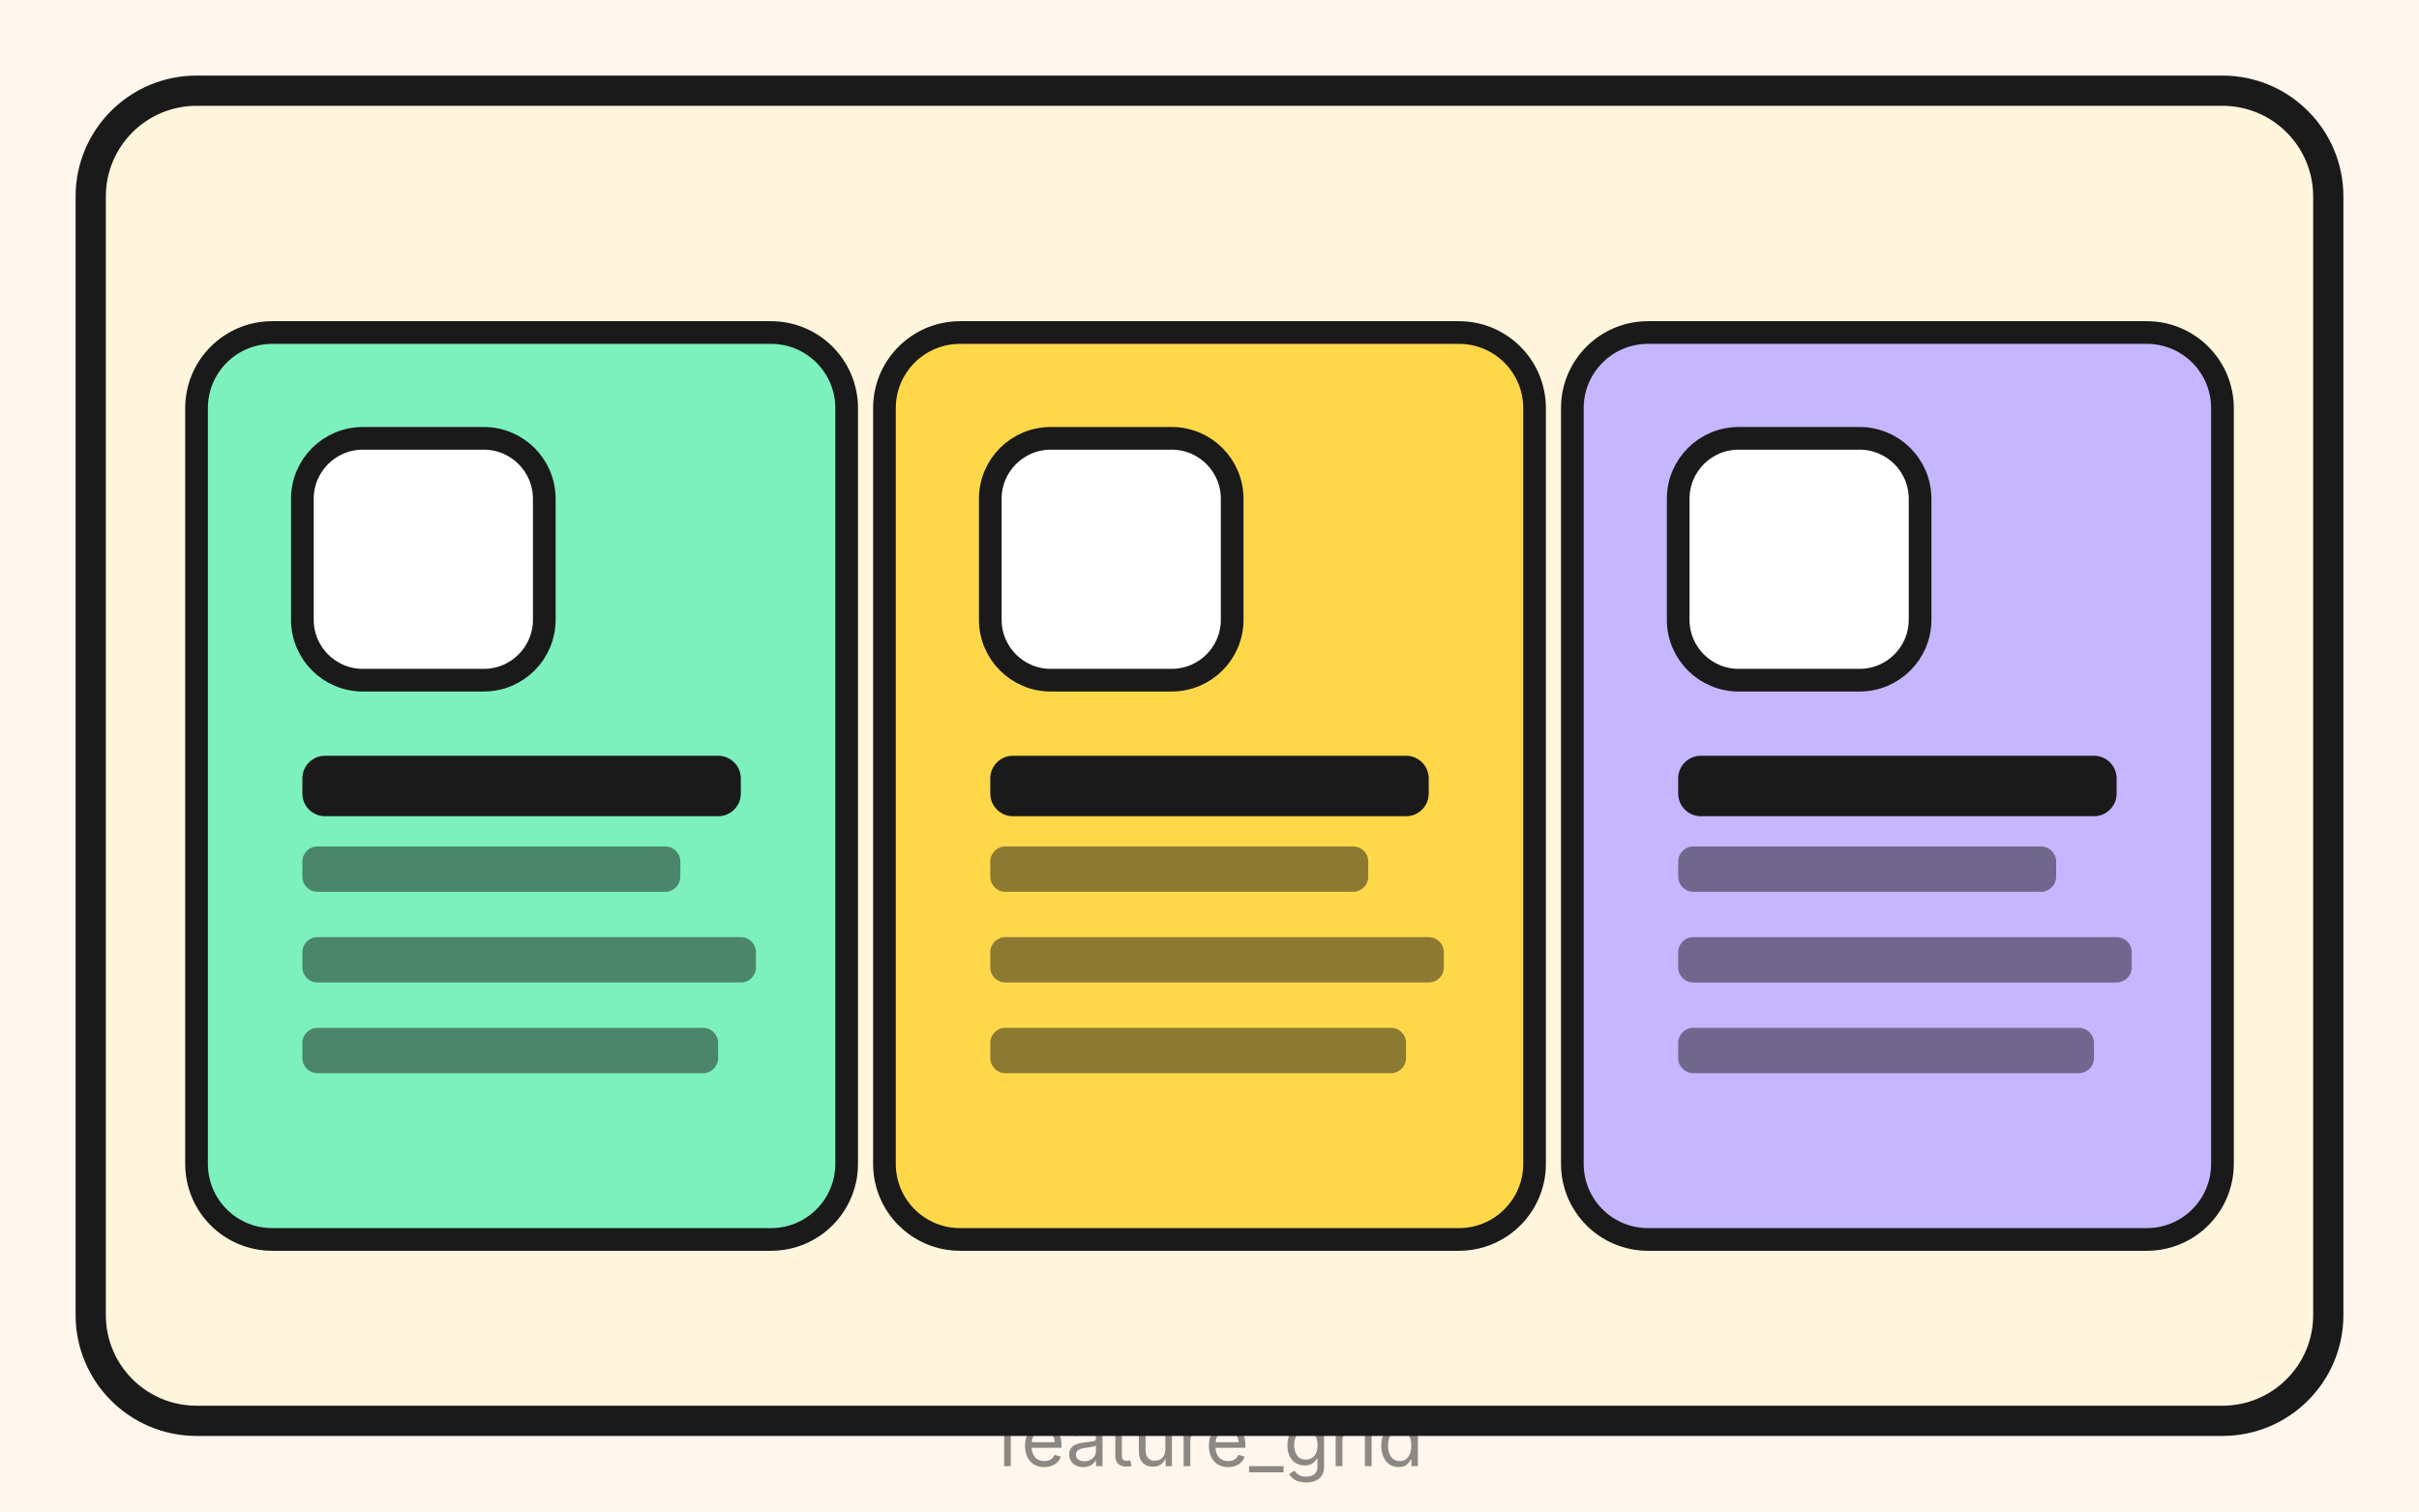
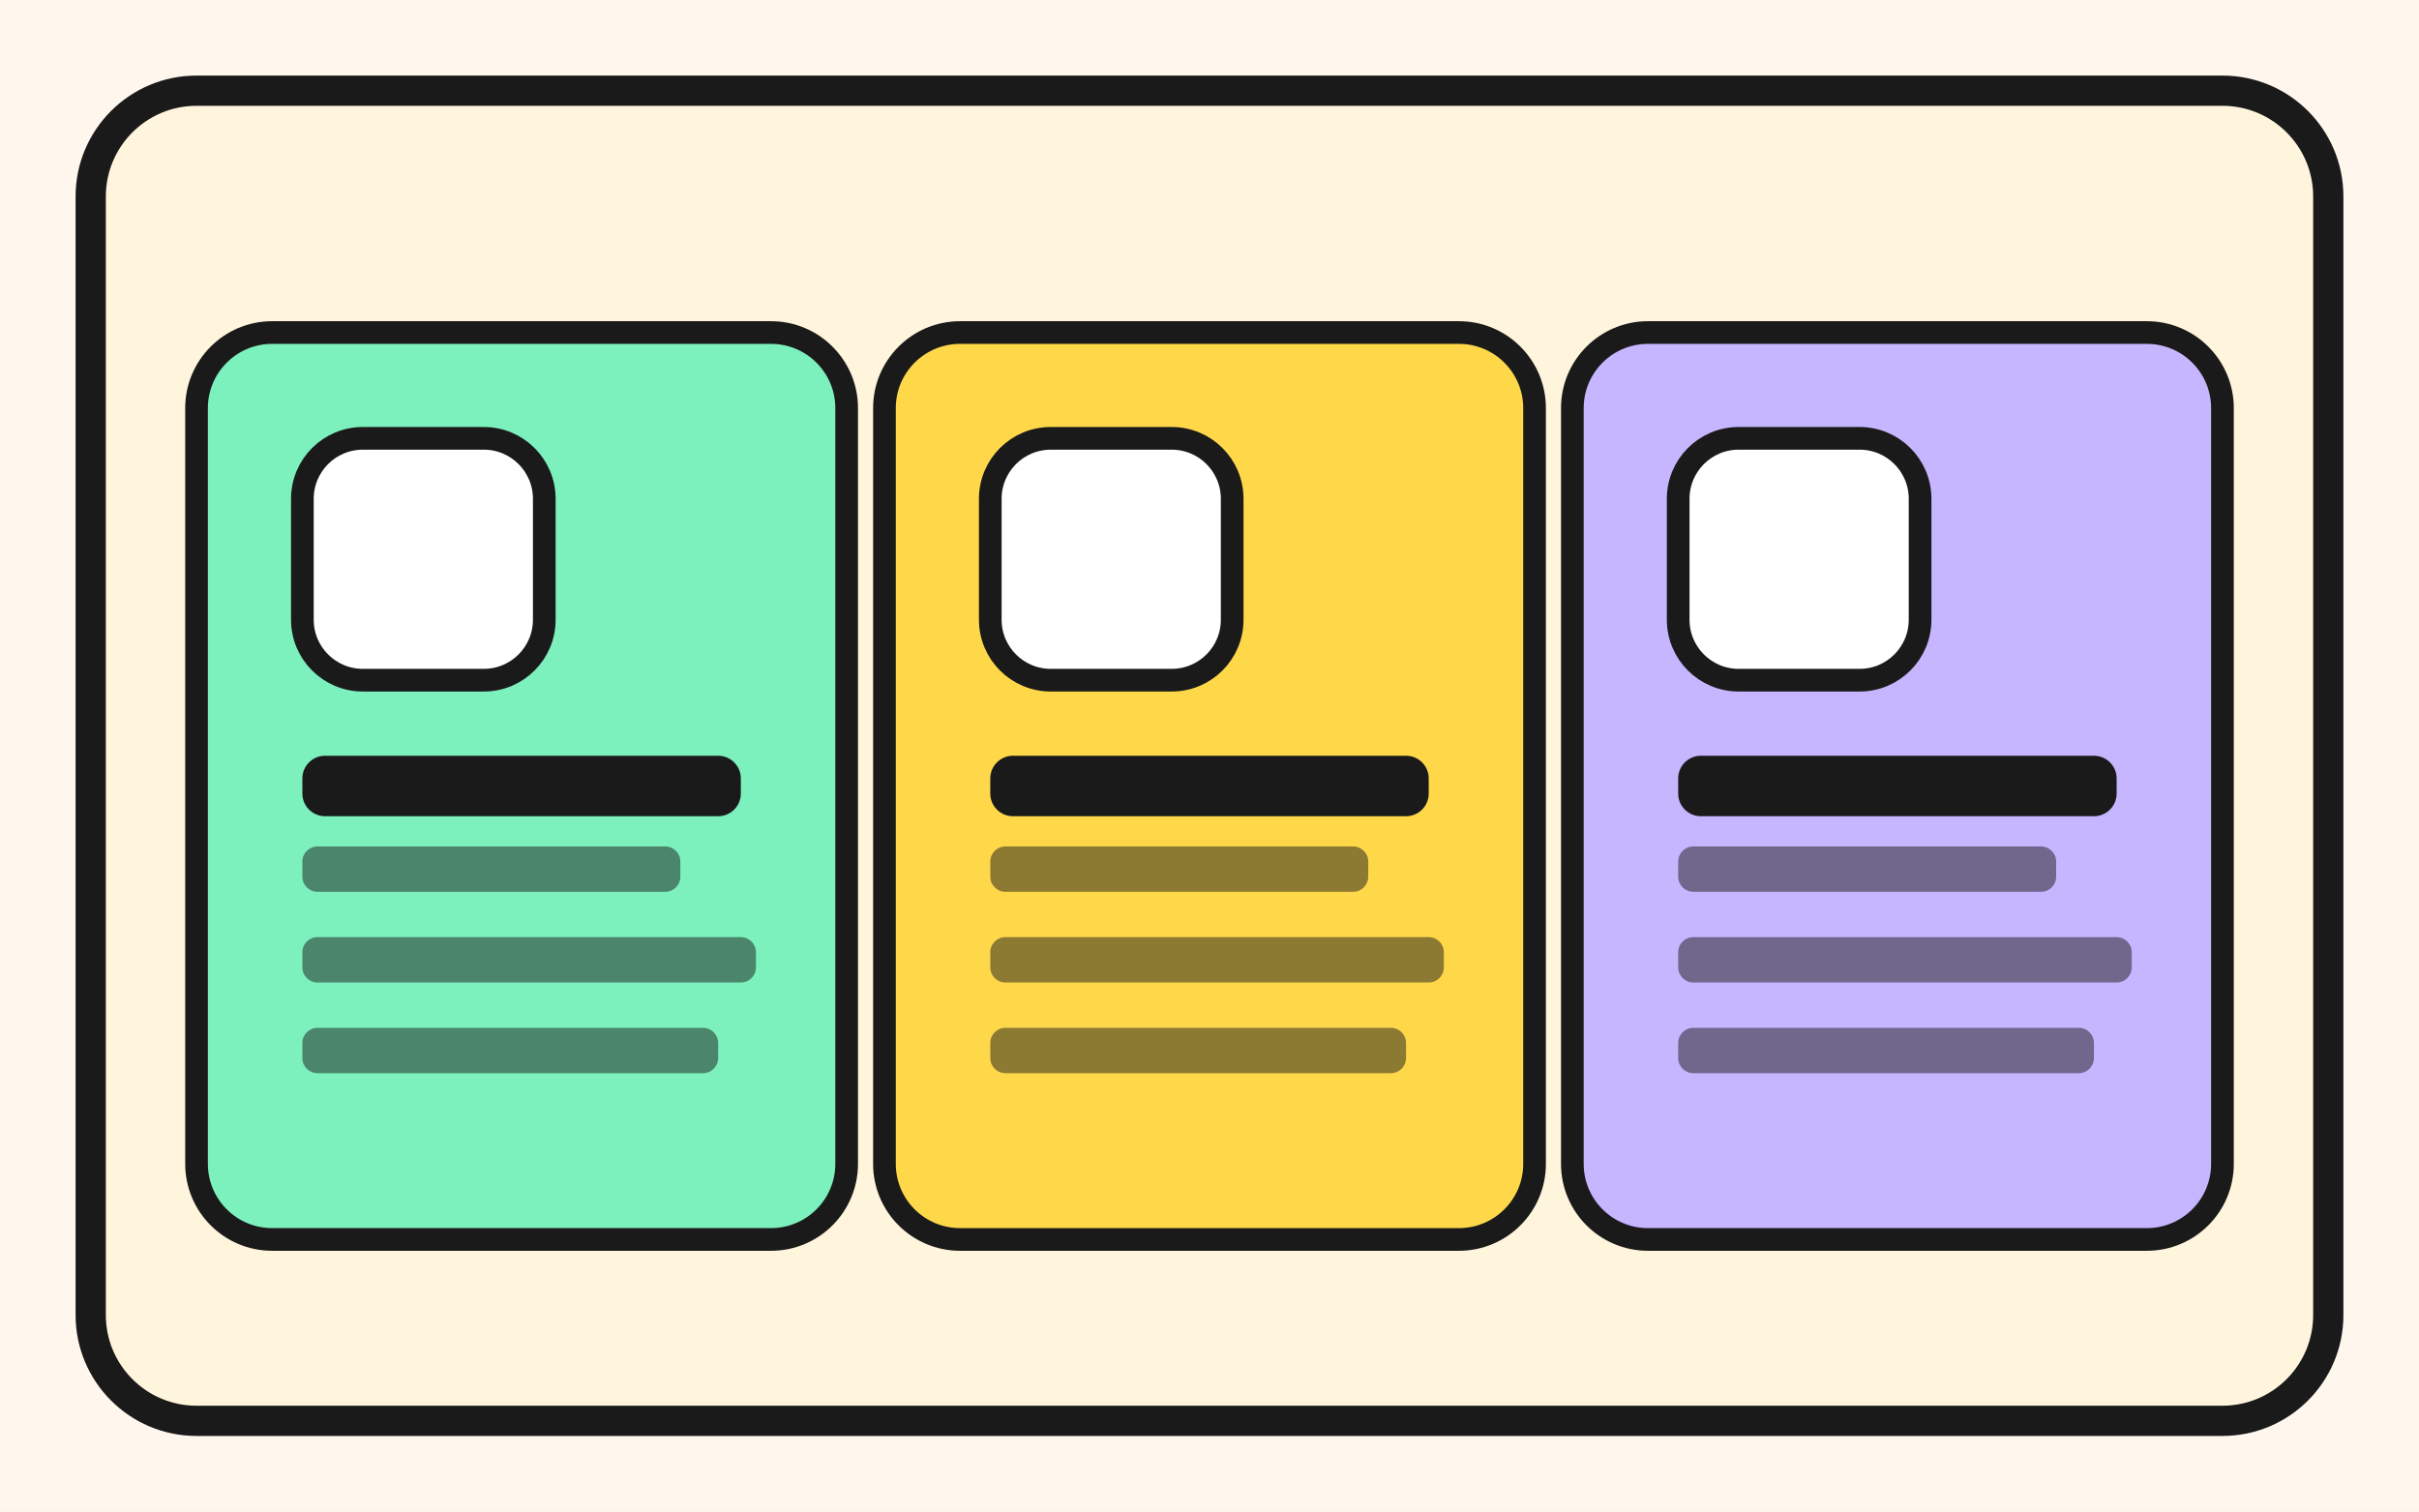
<svg xmlns="http://www.w3.org/2000/svg" viewBox="0 0 320 200" width="320" height="200">
  <rect width="320" height="200" fill="#fff7ed" />
  <g transform="translate(12 12)">
    <rect width="296" height="176" rx="14" fill="#fff5dd" stroke="#1a1a1a" stroke-width="4" />
    <g transform="translate(14 32)">
      <rect width="86" height="120" rx="10" fill="#7cf0bd" stroke="#1a1a1a" stroke-width="3" />
      <rect x="14" y="14" width="32" height="32" rx="8" fill="#ffffff" stroke="#1a1a1a" stroke-width="3" />
      <rect x="14" y="56" width="58" height="8" rx="3" fill="#1a1a1a" />
      <rect x="14" y="68" width="50" height="6" rx="2" fill="#1a1a1a" opacity="0.5" />
      <rect x="14" y="80" width="60" height="6" rx="2" fill="#1a1a1a" opacity="0.5" />
      <rect x="14" y="92" width="55" height="6" rx="2" fill="#1a1a1a" opacity="0.5" />
    </g>
    <g transform="translate(105 32)">
      <rect width="86" height="120" rx="10" fill="#ffd84a" stroke="#1a1a1a" stroke-width="3" />
      <rect x="14" y="14" width="32" height="32" rx="8" fill="#ffffff" stroke="#1a1a1a" stroke-width="3" />
      <rect x="14" y="56" width="58" height="8" rx="3" fill="#1a1a1a" />
      <rect x="14" y="68" width="50" height="6" rx="2" fill="#1a1a1a" opacity="0.5" />
      <rect x="14" y="80" width="60" height="6" rx="2" fill="#1a1a1a" opacity="0.5" />
      <rect x="14" y="92" width="55" height="6" rx="2" fill="#1a1a1a" opacity="0.5" />
    </g>
    <g transform="translate(196 32)">
      <rect width="86" height="120" rx="10" fill="#c5b6ff" stroke="#1a1a1a" stroke-width="3" />
      <rect x="14" y="14" width="32" height="32" rx="8" fill="#ffffff" stroke="#1a1a1a" stroke-width="3" />
      <rect x="14" y="56" width="58" height="8" rx="3" fill="#1a1a1a" />
      <rect x="14" y="68" width="50" height="6" rx="2" fill="#1a1a1a" opacity="0.5" />
      <rect x="14" y="80" width="60" height="6" rx="2" fill="#1a1a1a" opacity="0.5" />
      <rect x="14" y="92" width="55" height="6" rx="2" fill="#1a1a1a" opacity="0.5" />
    </g>
  </g>
-   <text x="160" y="194" text-anchor="middle" font-family="Inter, sans-serif" font-size="10" fill="#1a1a1a" opacity="0.5">feature_grid</text>
</svg>
